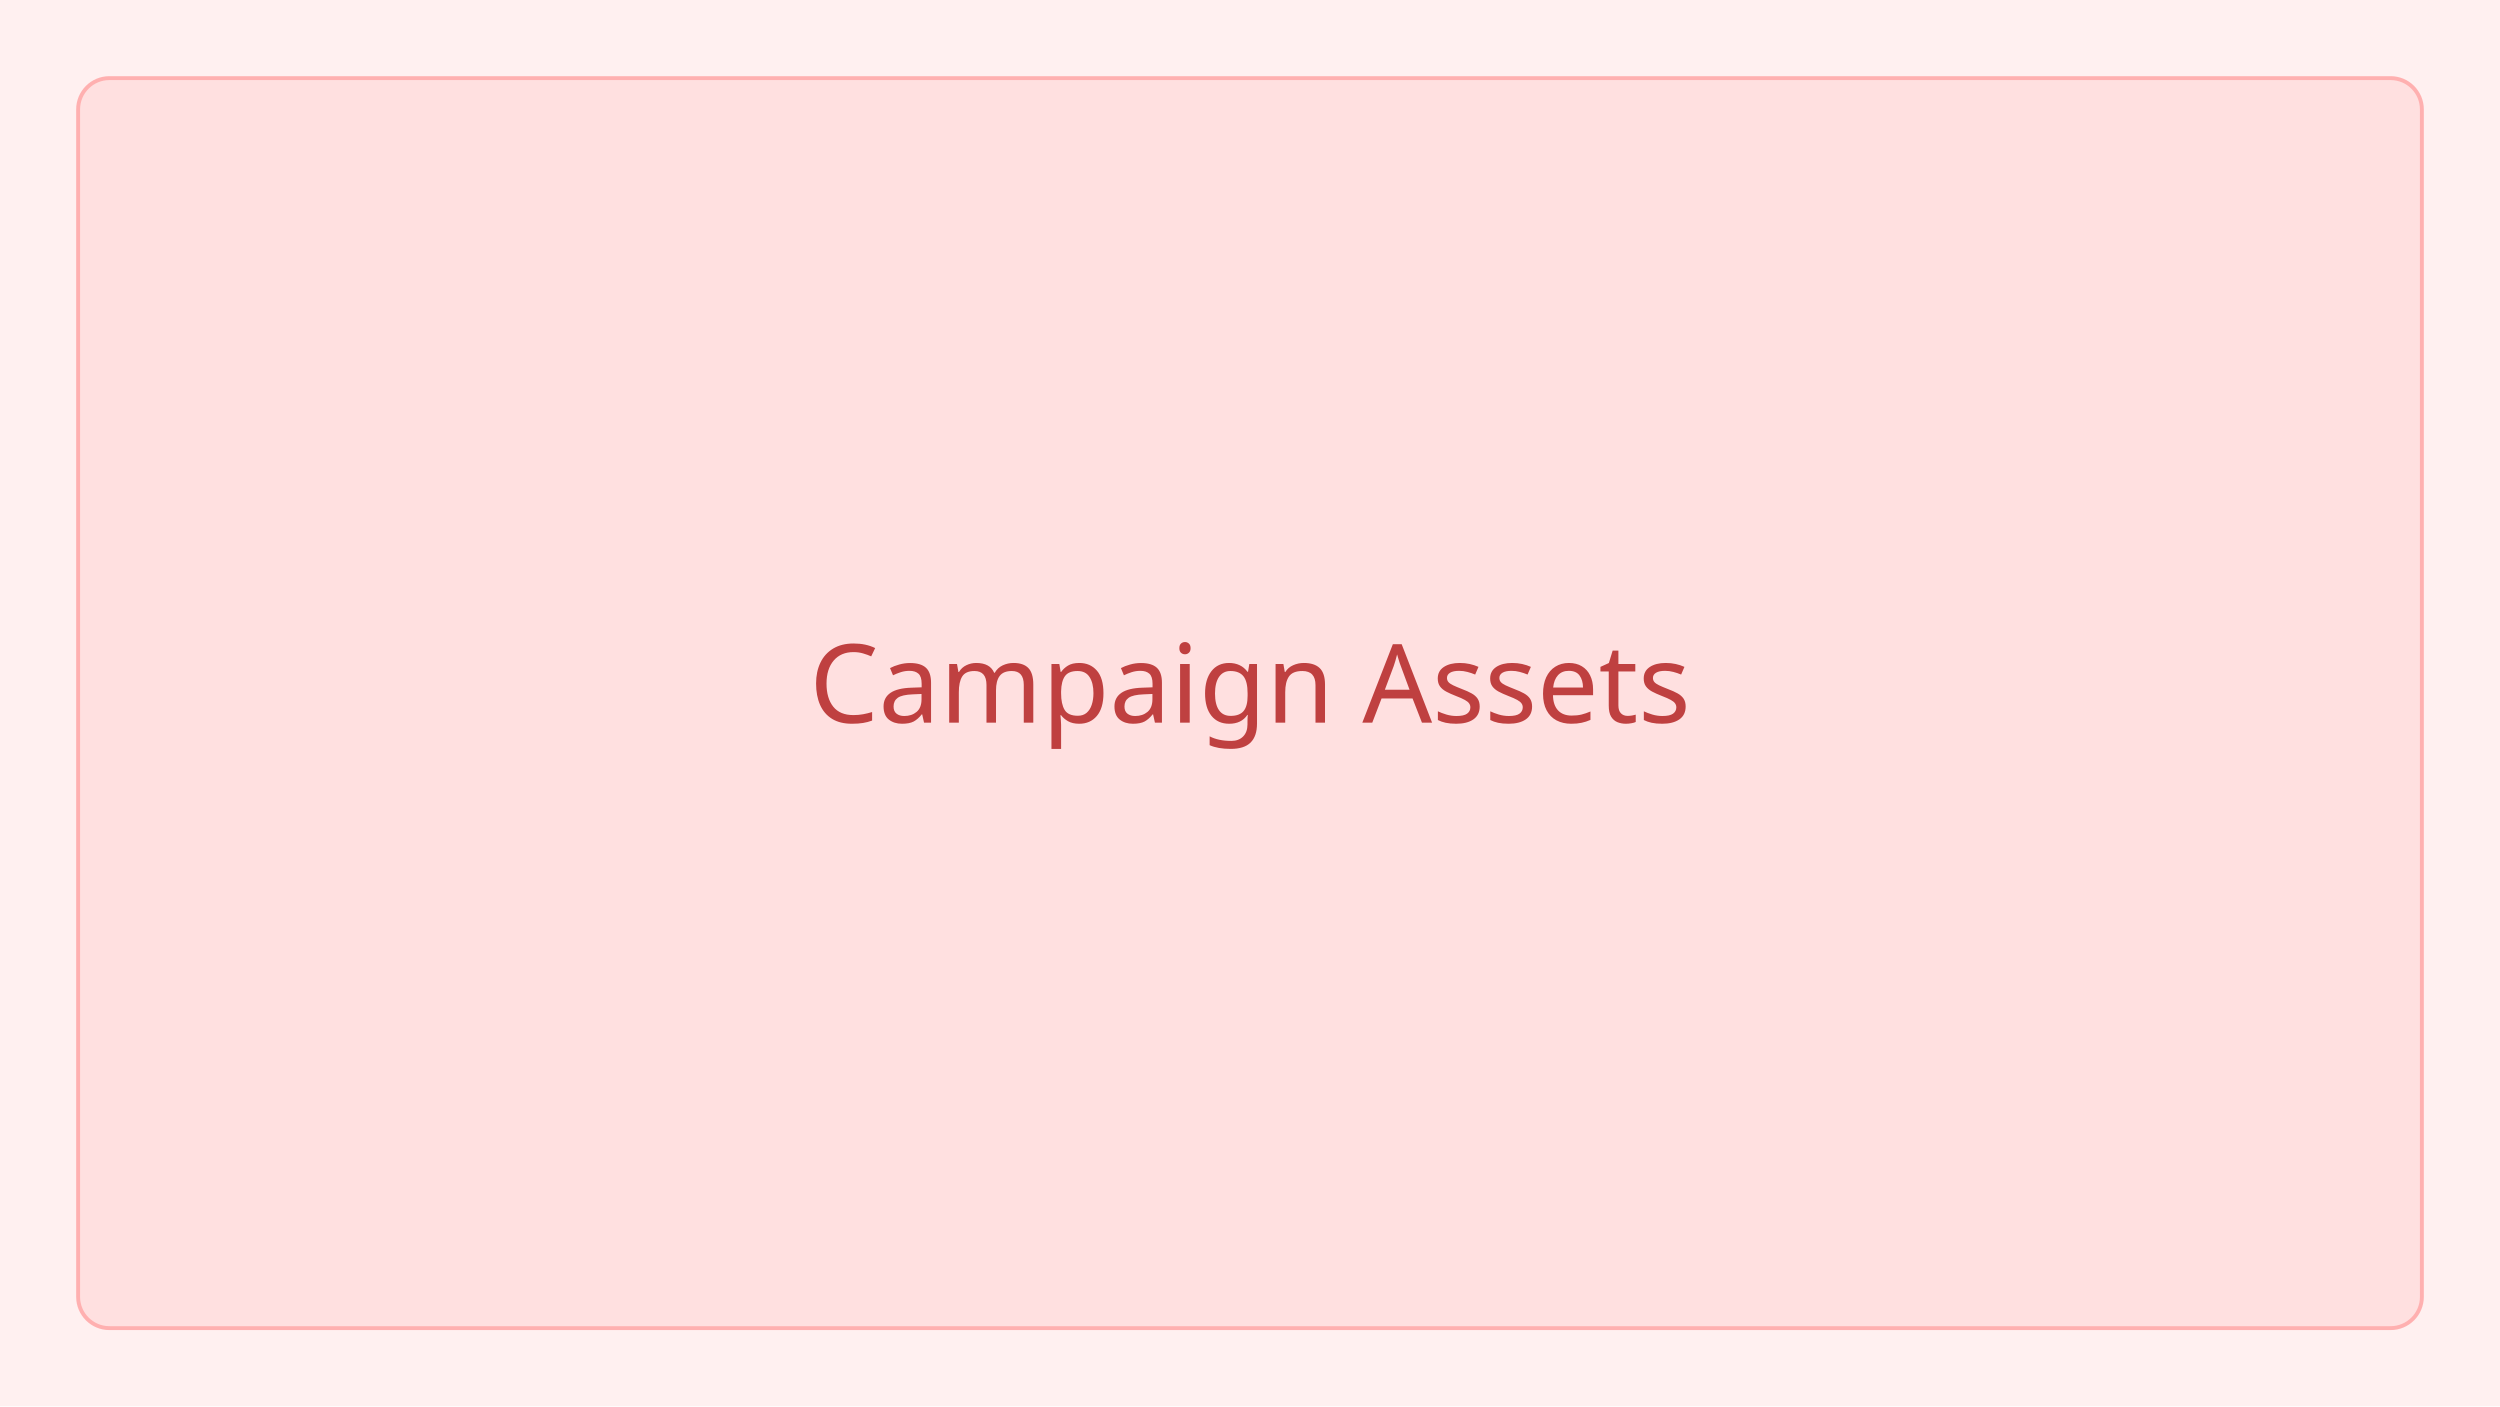
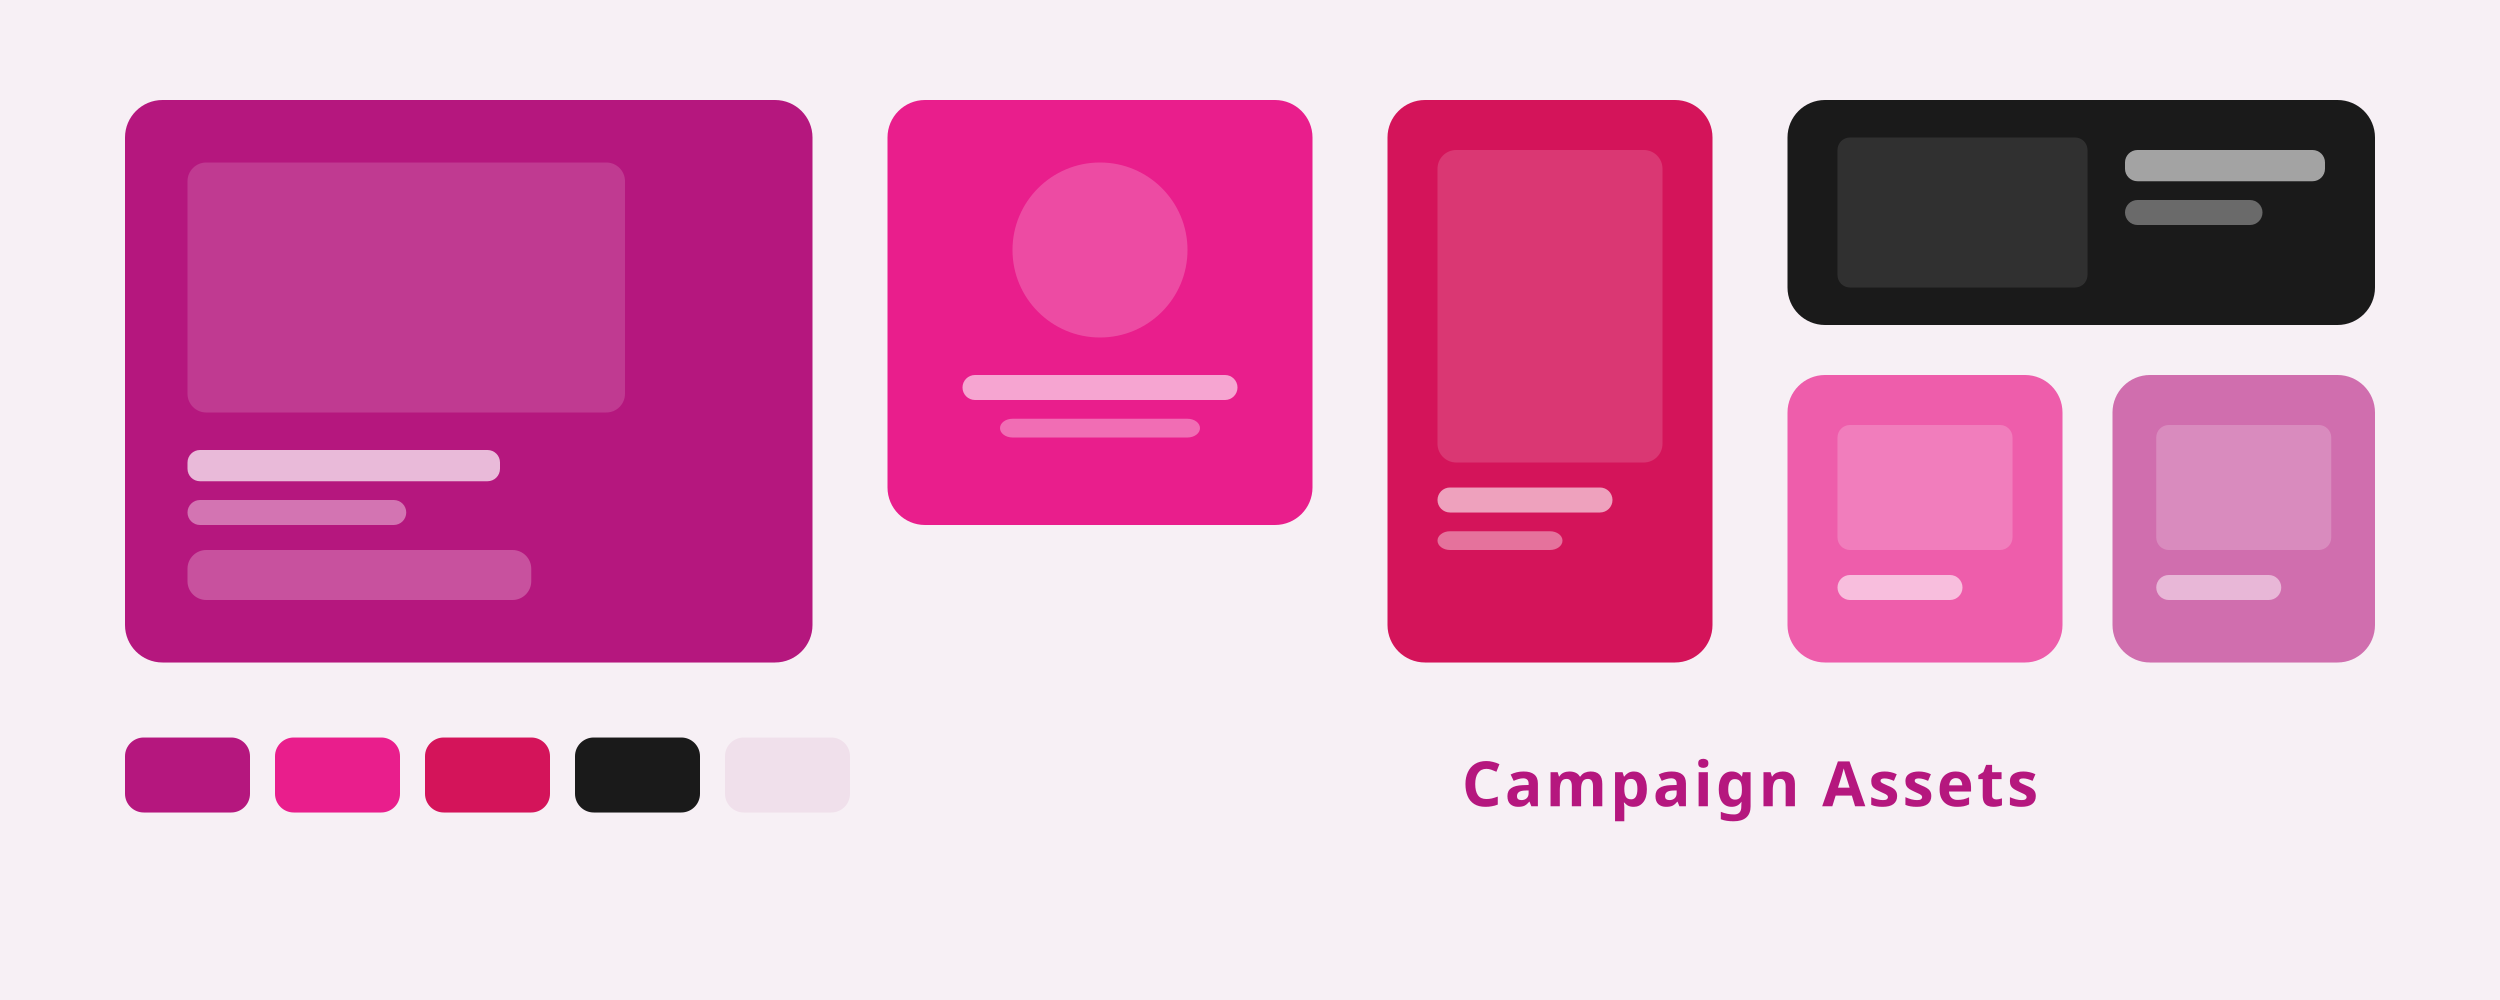
- <svg xmlns="http://www.w3.org/2000/svg" width="640" height="360" viewBox="0 0 640 360">
-   <rect width="100%" height="100%" fill="#fff0f0" />
-   <rect x="20" y="20" width="600" height="320" rx="8" fill="#ffe0e0" stroke="#ffb0b0" />
-   <text x="320" y="185" font-family="Segoe UI, Tahoma, Geneva, Verdana, sans-serif" font-size="28" fill="#bf4040" text-anchor="middle" alignment-baseline="middle">Campaign Assets</text>
+ <svg xmlns="http://www.w3.org/2000/svg" viewBox="0 0 400 160" width="400" height="160">
+   <rect width="400" height="160" fill="#f7f0f5" />
+   <rect x="20" y="16" width="110" height="90" rx="6" fill="#B5177E" />
+   <rect x="30" y="26" width="70" height="40" rx="3" fill="rgba(255,255,255,0.15)" />
+   <rect x="30" y="72" width="50" height="5" rx="2" fill="rgba(255,255,255,0.7)" />
+   <rect x="30" y="80" width="35" height="4" rx="2" fill="rgba(255,255,255,0.4)" />
+   <rect x="30" y="88" width="55" height="8" rx="3" fill="rgba(255,255,255,0.25)" />
+   <rect x="142" y="16" width="68" height="68" rx="6" fill="#e91e8c" />
+   <circle cx="176" cy="40" r="14" fill="rgba(255,255,255,0.2)" />
+   <rect x="154" y="60" width="44" height="4" rx="2" fill="rgba(255,255,255,0.6)" />
+   <rect x="160" y="67" width="32" height="3" rx="2" fill="rgba(255,255,255,0.35)" />
+   <rect x="222" y="16" width="52" height="90" rx="6" fill="#d4145a" />
+   <rect x="230" y="24" width="36" height="50" rx="3" fill="rgba(255,255,255,0.15)" />
+   <rect x="230" y="78" width="28" height="4" rx="2" fill="rgba(255,255,255,0.6)" />
+   <rect x="230" y="85" width="20" height="3" rx="2" fill="rgba(255,255,255,0.4)" />
+   <rect x="286" y="16" width="94" height="36" rx="6" fill="#1a1a1a" />
+   <rect x="294" y="22" width="40" height="24" rx="2" fill="rgba(255,255,255,0.1)" />
+   <rect x="340" y="24" width="32" height="5" rx="2" fill="rgba(255,255,255,0.6)" />
+   <rect x="340" y="32" width="22" height="4" rx="2" fill="rgba(255,255,255,0.35)" />
+   <rect x="286" y="60" width="44" height="46" rx="6" fill="#e91e8c" opacity="0.7" />
+   <rect x="294" y="68" width="28" height="20" rx="2" fill="rgba(255,255,255,0.2)" />
+   <rect x="294" y="92" width="20" height="4" rx="2" fill="rgba(255,255,255,0.6)" />
+   <rect x="338" y="60" width="42" height="46" rx="6" fill="#B5177E" opacity="0.6" />
+   <rect x="345" y="68" width="28" height="20" rx="2" fill="rgba(255,255,255,0.2)" />
+   <rect x="345" y="92" width="20" height="4" rx="2" fill="rgba(255,255,255,0.5)" />
+   <rect x="20" y="118" width="20" height="12" rx="3" fill="#B5177E" />
+   <rect x="44" y="118" width="20" height="12" rx="3" fill="#e91e8c" />
+   <rect x="68" y="118" width="20" height="12" rx="3" fill="#d4145a" />
+   <rect x="92" y="118" width="20" height="12" rx="3" fill="#1a1a1a" />
+   <rect x="116" y="118" width="20" height="12" rx="3" fill="#f0e0eb" />
+   <text x="280" y="129" font-family="sans-serif" font-size="10" fill="#B5177E" text-anchor="middle" font-weight="600" letter-spacing="0.5">Campaign Assets</text>
</svg>
